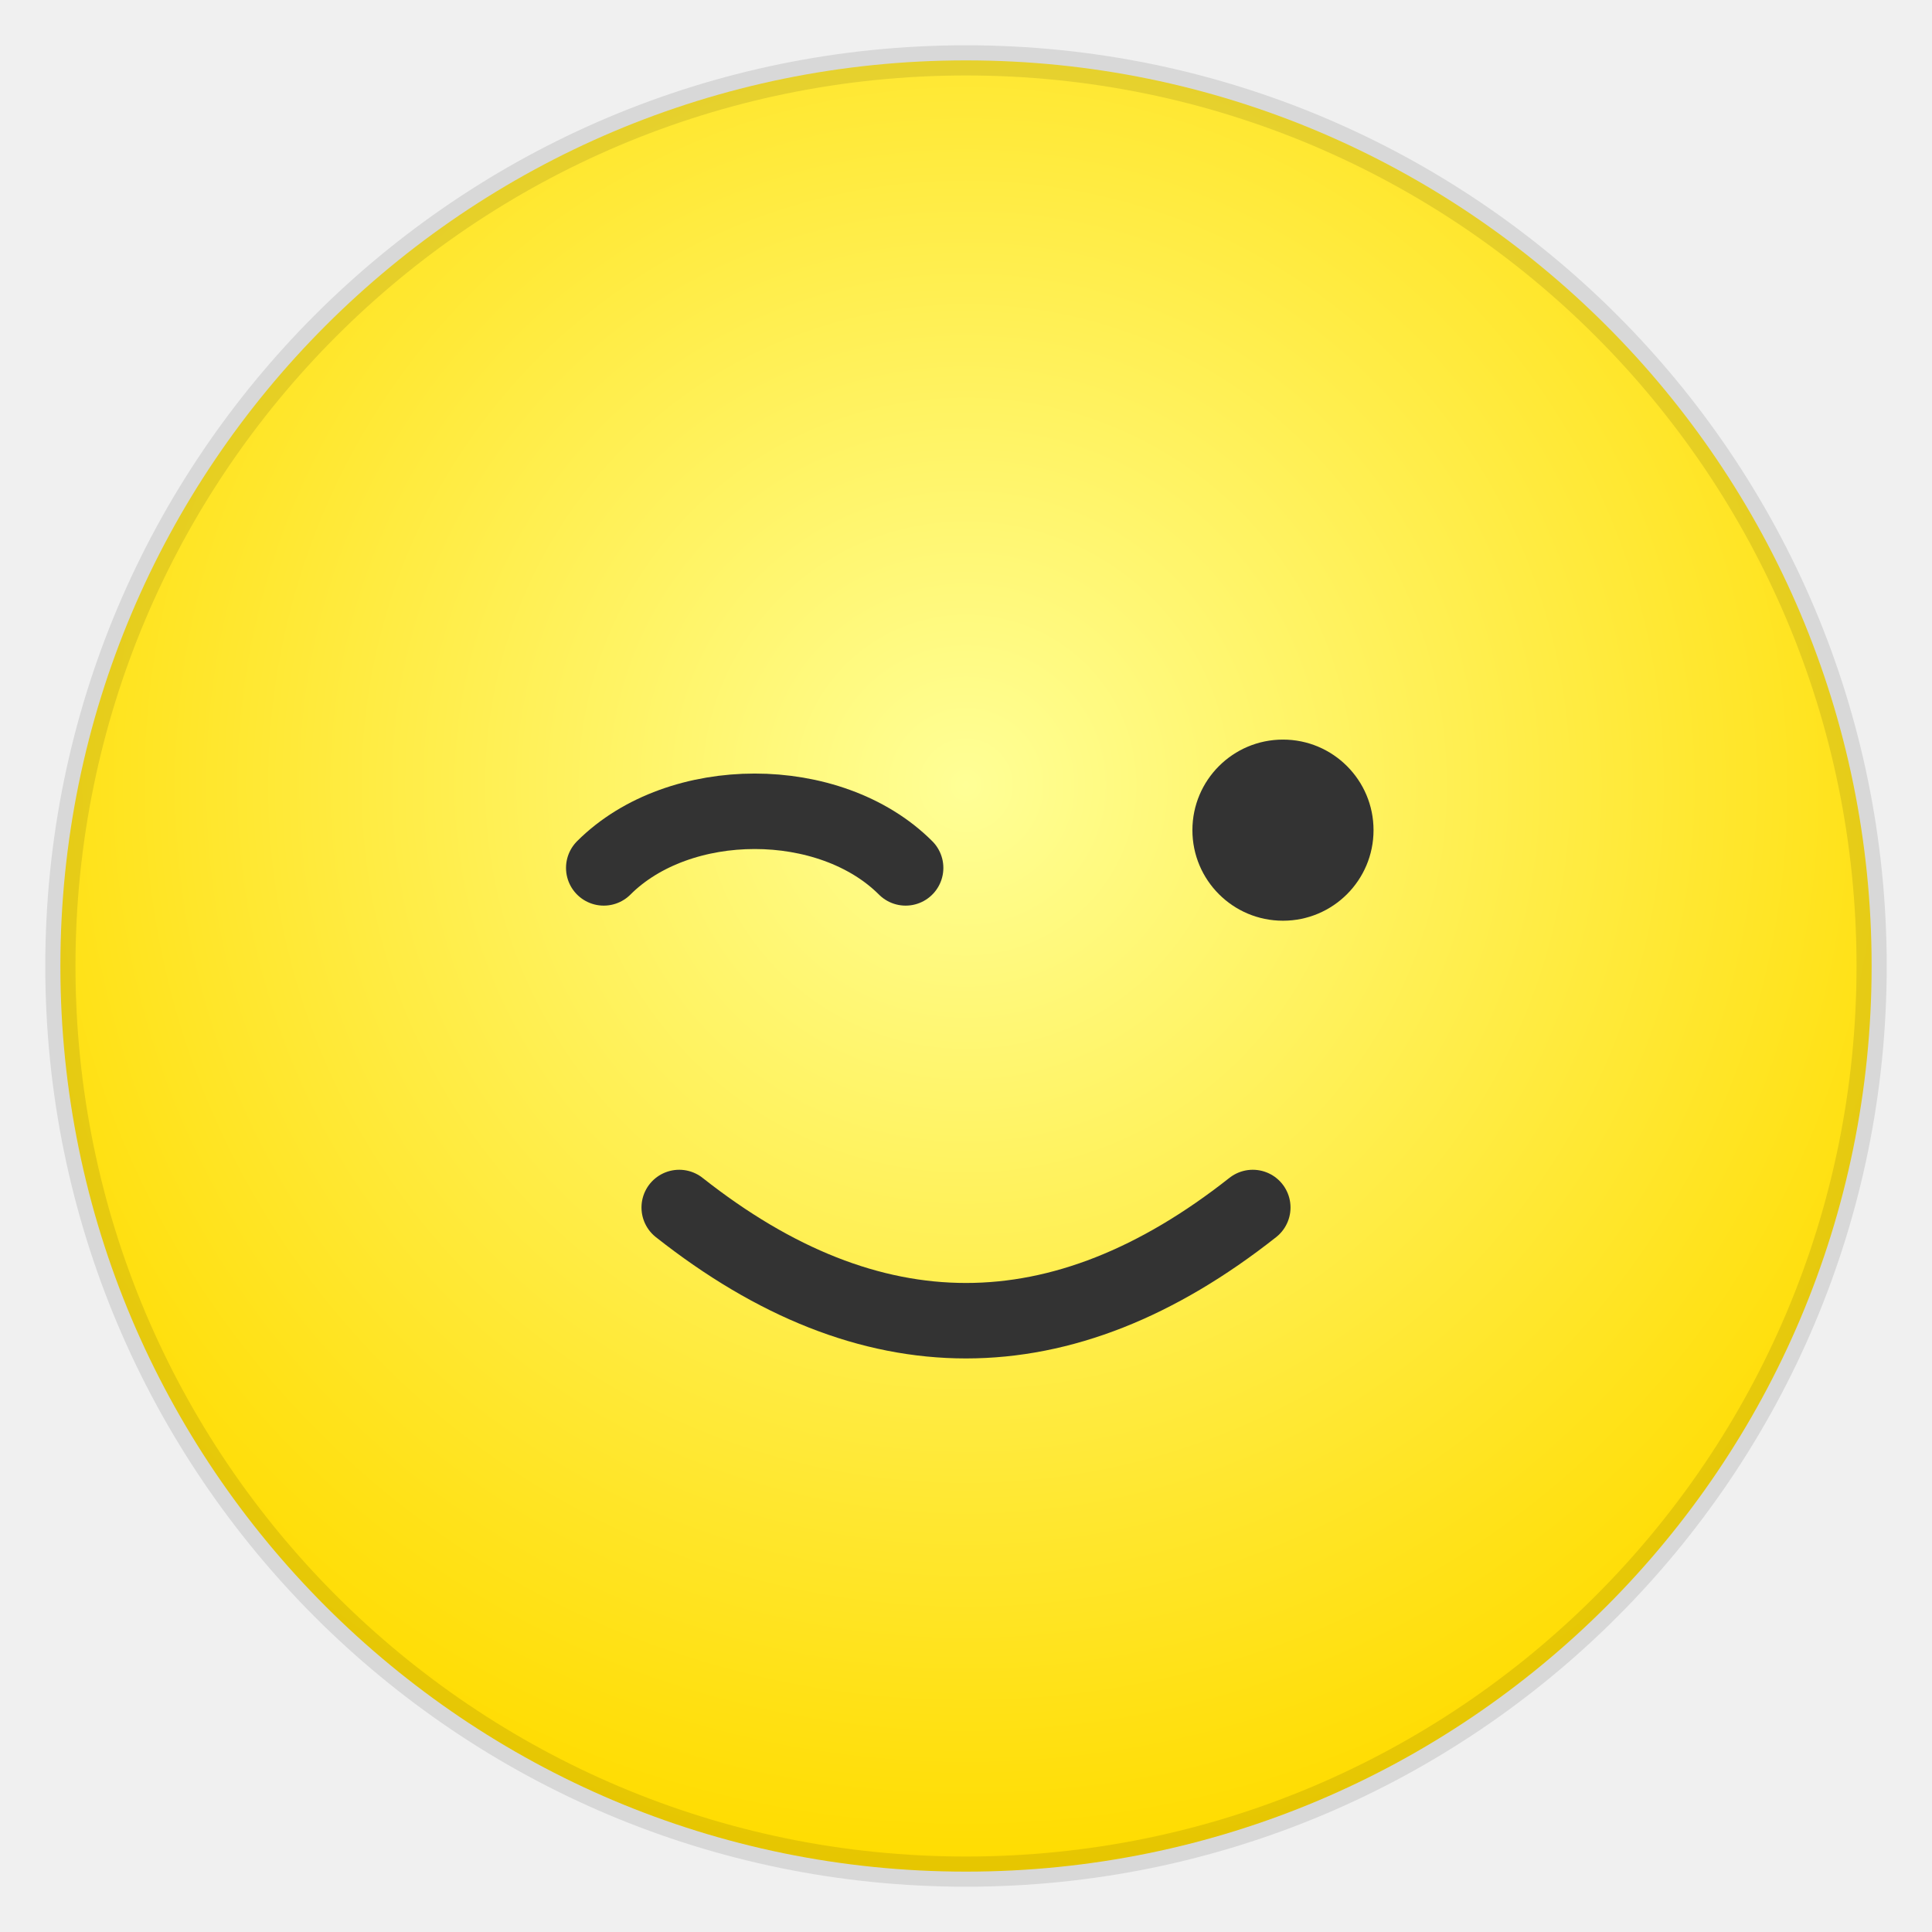
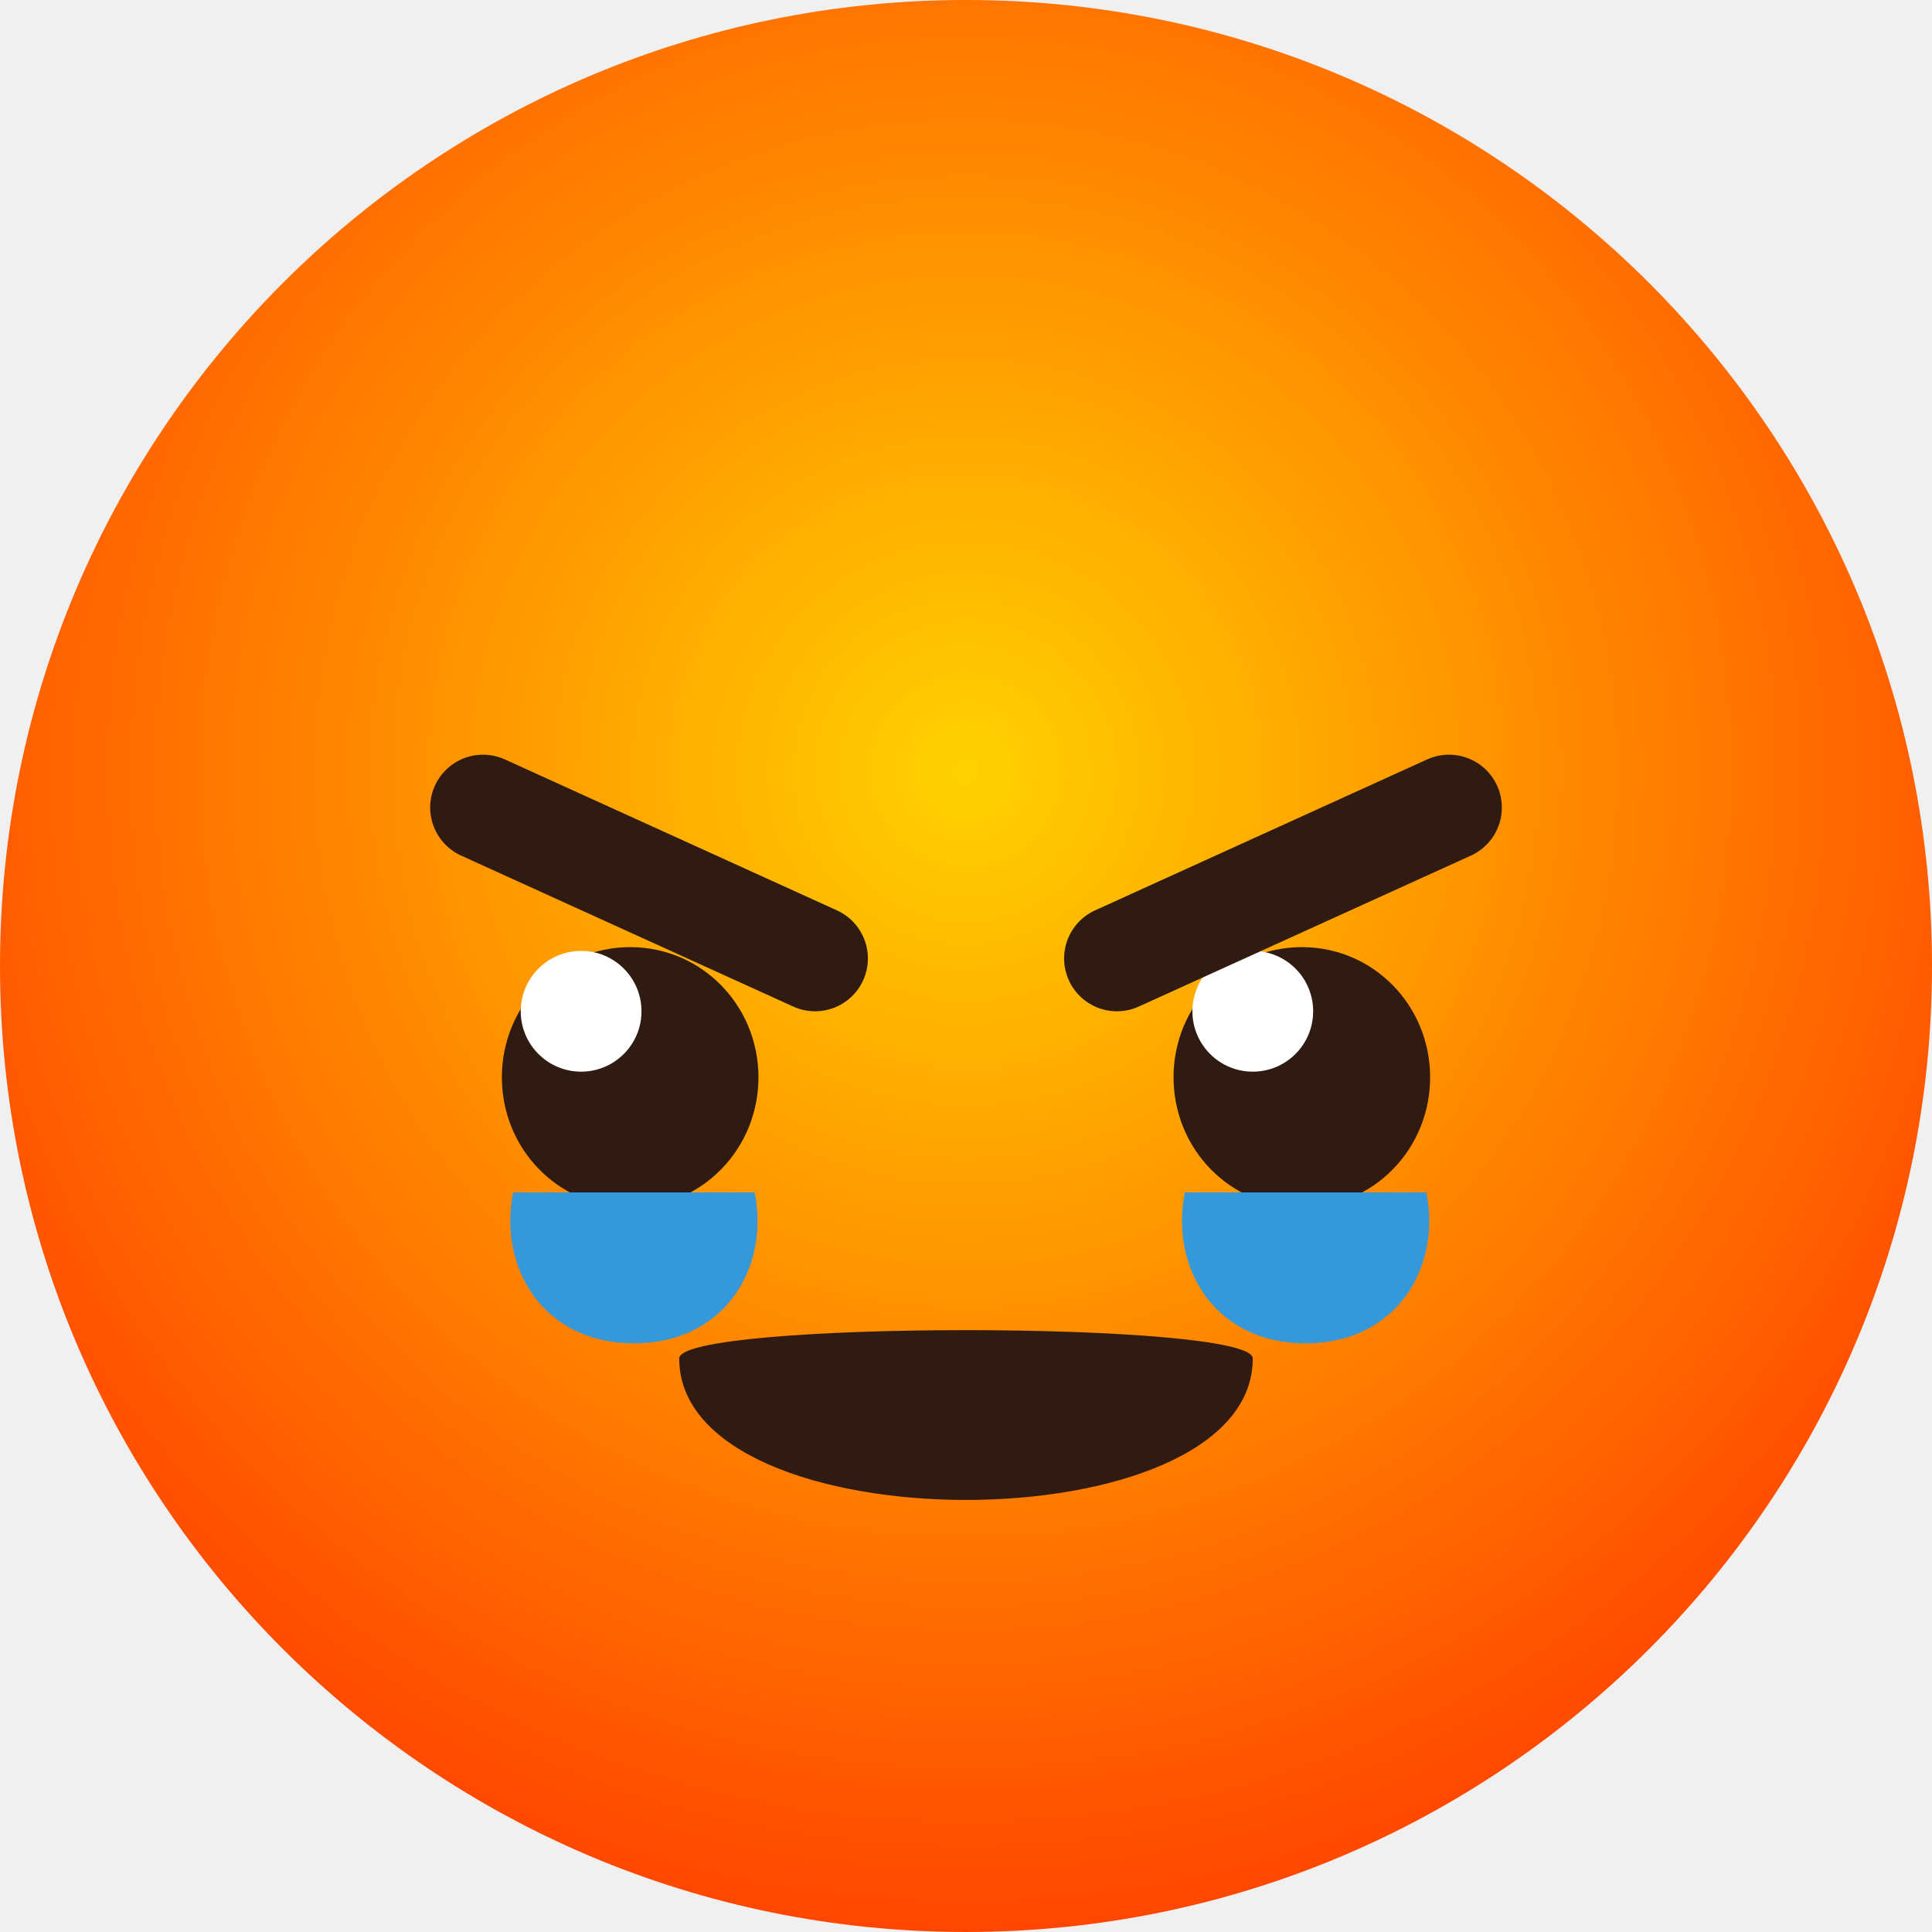
- <svg xmlns="http://www.w3.org/2000/svg" width="256" height="256" viewBox="0 0 256 256" fill="none">
+ <svg xmlns="http://www.w3.org/2000/svg" viewBox="0 0 256 256" fill="none">
  <defs>
-     <radialGradient id="grad" cx="50%" cy="40%" r="60%" fx="50%" fy="40%">
-       <stop offset="0%" style="stop-color:rgb(255,255,150);stop-opacity:1" />
-       <stop offset="100%" style="stop-color:rgb(255,220,0);stop-opacity:1" />
+     <radialGradient id="faceGradient" cx="0.5" cy="0.4" r="0.6">
+       <stop offset="0%" stop-color="#FFD200" />
+       <stop offset="100%" stop-color="#FF4500" />
    </radialGradient>
  </defs>
-   <circle cx="128" cy="128" r="120" fill="url(#grad)" stroke="rgba(0,0,0,0.1)" stroke-width="4" />
-   <path d="M 80 115 C 90 105, 110 105, 120 115" stroke="#333" stroke-width="10" fill="none" stroke-linecap="round" />
-   <circle cx="170" cy="110" r="12" fill="#333" />
-   <path d="M 90 160 Q 128 190, 166 160" stroke="#333" stroke-width="10" fill="none" stroke-linecap="round" />
+   <circle cx="128" cy="128" r="128" fill="url(#faceGradient)" />
+   <path d="M189.5 142.75C189.5 152.25 182 160 172.5 160C163 160 155.5 152.25 155.5 142.75C155.5 133.25 163 125.5 172.5 125.5C182 125.5 189.5 133.25 189.5 142.75Z" fill="#2F1B12" />
+   <path d="M100.5 142.75C100.5 152.25 93 160 83.5 160C74 160 66.5 152.25 66.5 142.75C66.5 133.25 74 125.5 83.5 125.5C93 125.5 100.5 133.25 100.5 142.75Z" fill="#2F1B12" />
+   <circle cx="166" cy="134" r="8" fill="white" />
+   <circle cx="77" cy="134" r="8" fill="white" />
+   <path d="M148 127L192 107" stroke="#2F1B12" stroke-width="14" stroke-linecap="round" />
+   <path d="M108 127L64 107" stroke="#2F1B12" stroke-width="14" stroke-linecap="round" />
+   <path d="M189 158C191 168 185 178 173 178C161 178 155 168 157 158" fill="#3498DB" />
+   <path d="M100 158C102 168 96 178 84 178C72 178 66 168 68 158" fill="#3498DB" />
+   <path d="M90 180C90 175, 166 175, 166 180C166 205, 90 205, 90 180Z" fill="#2F1B12" />
</svg>
